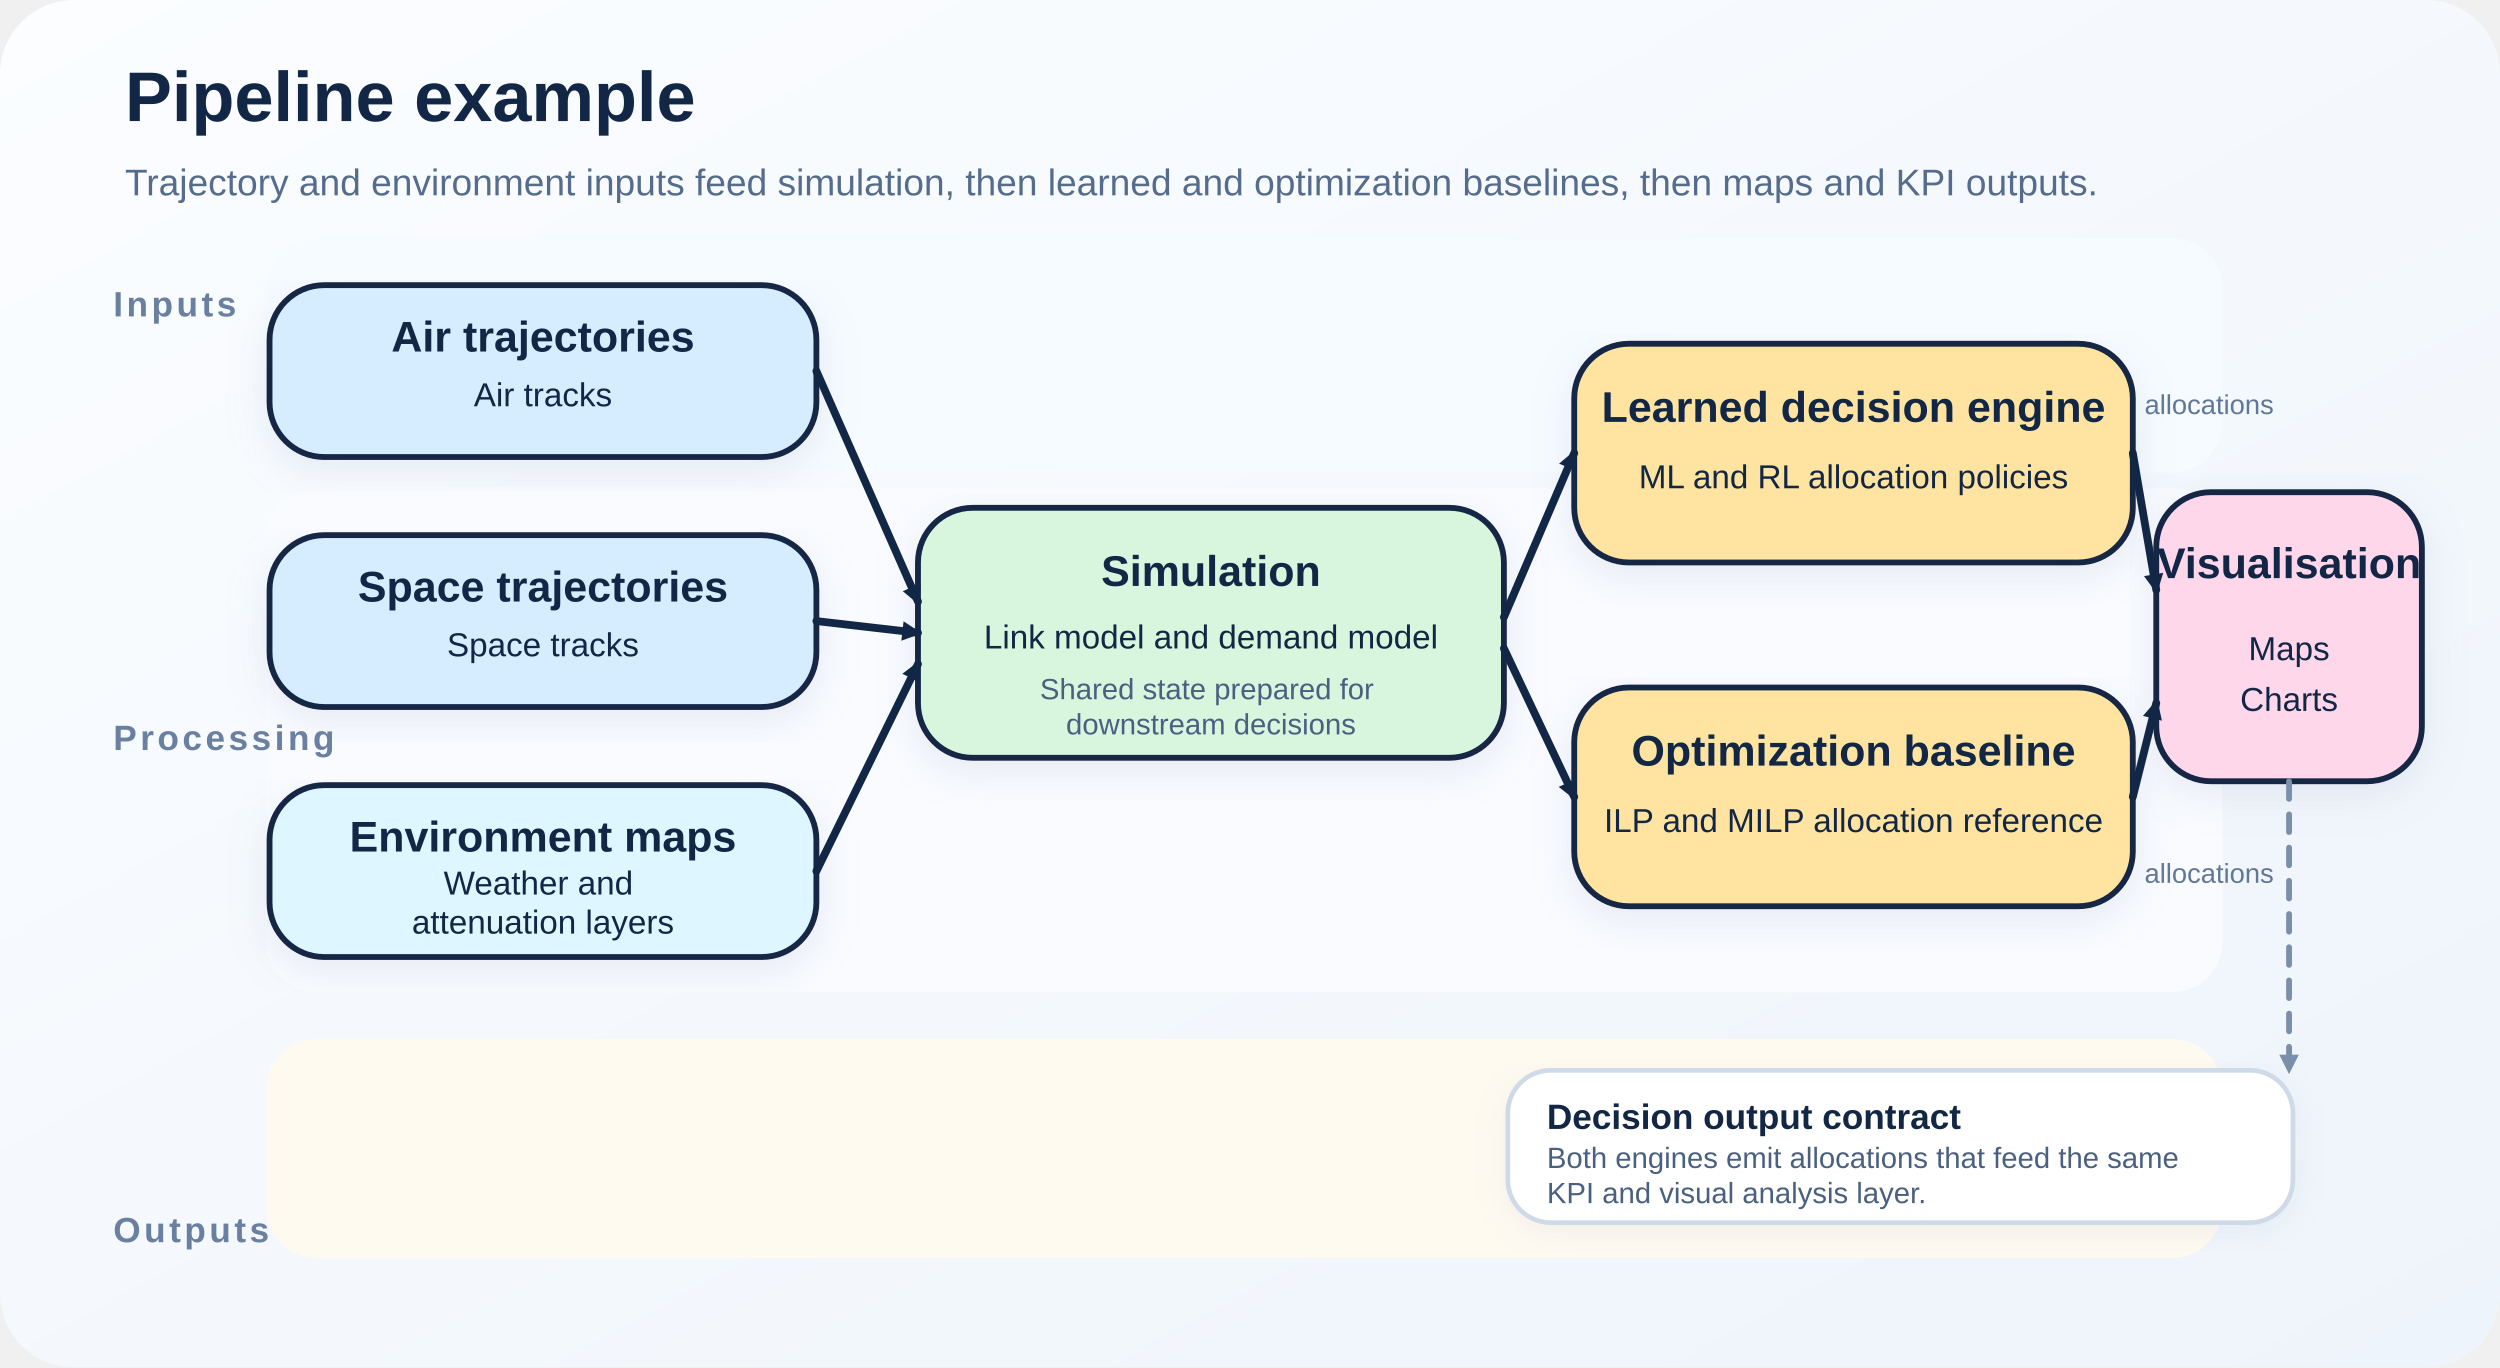
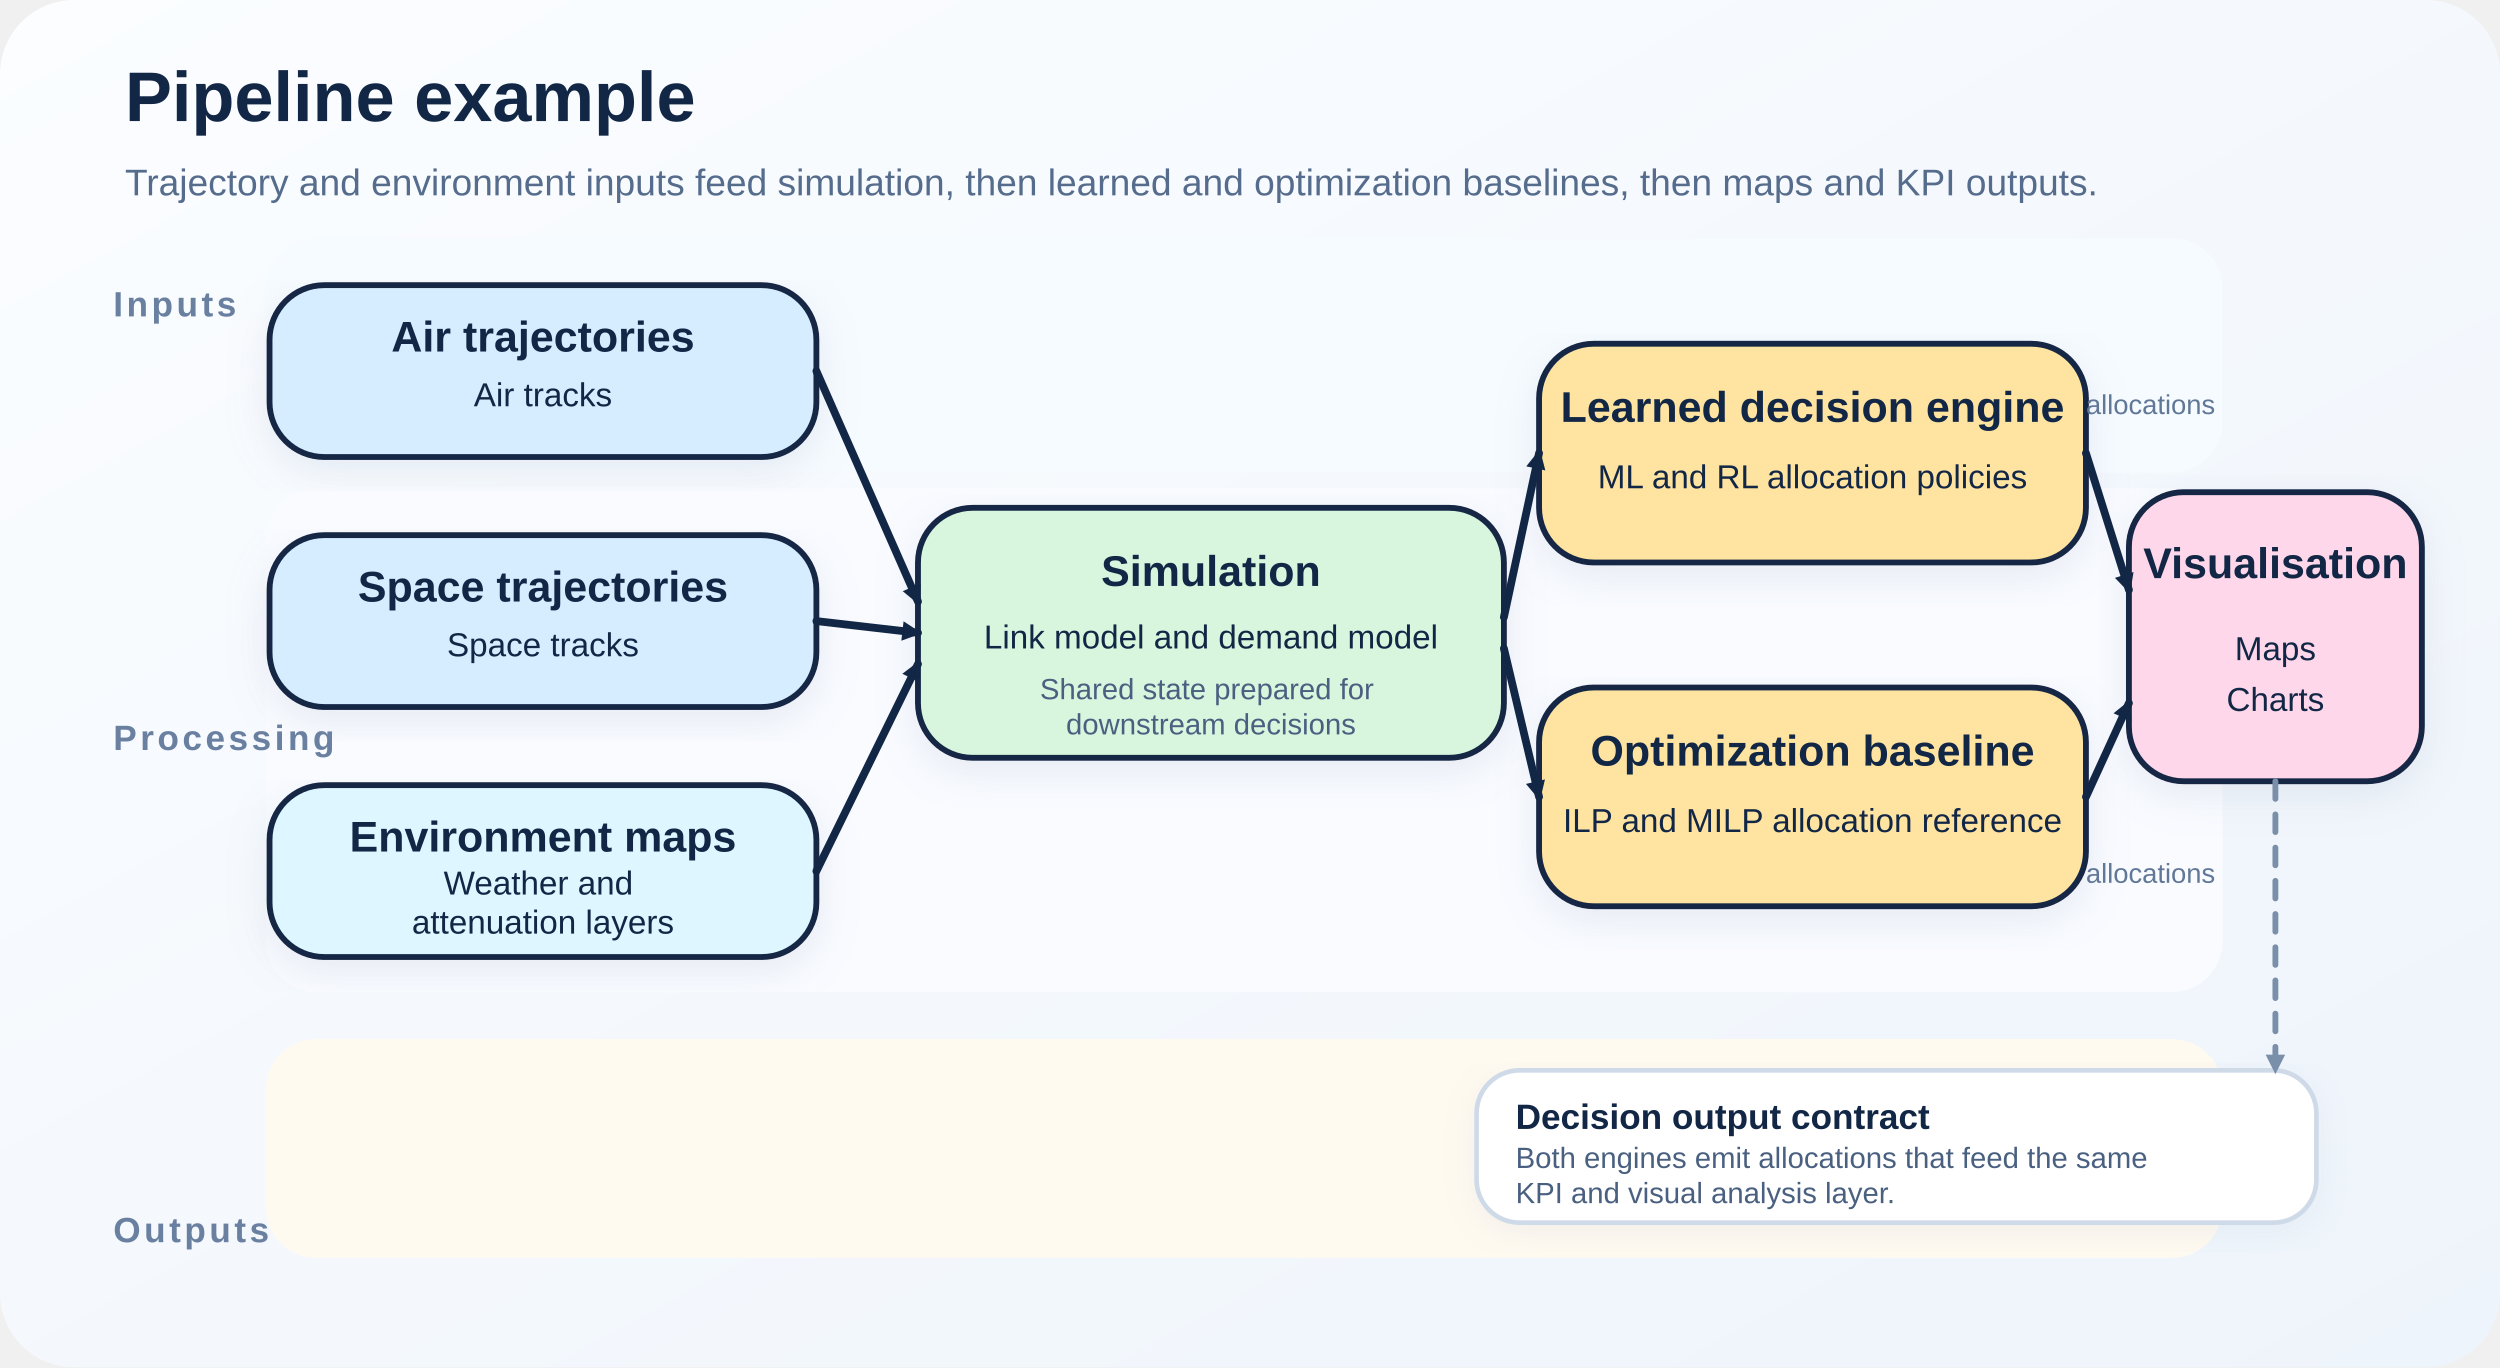
<svg xmlns="http://www.w3.org/2000/svg" width="1280" height="700" viewBox="0 0 1280 700" role="img" aria-labelledby="title desc">
  <defs>
    <style>
      text {
        font-family: Arial, Helvetica, sans-serif;
        fill: #122745;
      }
      .title {
        font-size: 36px;
        font-weight: 700;
      }
      .subtitle {
        font-size: 19px;
        fill: #556c8c;
      }
      .lane {
        font-size: 18px;
        font-weight: 700;
        letter-spacing: 0.1em;
        text-transform: uppercase;
        fill: #6a80a0;
      }
      .lane-rule {
        stroke: #d7e2ef;
        stroke-width: 2;
      }
      .card {
        stroke: #122745;
        stroke-width: 3;
        rx: 28;
        ry: 28;
        filter: url(#shadow);
      }
      .card-title {
        font-size: 22px;
        font-weight: 700;
      }
      .card-body {
        font-size: 17px;
      }
      .card-note {
        font-size: 15px;
        fill: #4a6080;
      }
      .label {
        font-size: 14px;
        fill: #607797;
      }
      .callout {
        stroke: #cfdae8;
        stroke-width: 2.4;
        rx: 22;
        ry: 22;
        filter: url(#shadow-soft);
      }
      .callout-title {
        font-size: 18px;
        font-weight: 700;
      }
      .callout-body {
        font-size: 15px;
        fill: #4a6080;
      }
      .arrow {
        stroke: #122745;
        stroke-width: 4;
        stroke-linecap: round;
      }
      .arrow-soft {
        stroke: #7a8faa;
        stroke-width: 3;
        stroke-linecap: round;
        stroke-dasharray: 9 8;
      }
    </style>
    <marker id="arrowhead-pipe" markerWidth="10" markerHeight="10" refX="8" refY="5" orient="auto" markerUnits="userSpaceOnUse">
      <path d="M 0 0 L 10 5 L 0 10 z" fill="#122745" />
    </marker>
    <marker id="arrowhead-pipe-soft" markerWidth="10" markerHeight="10" refX="8" refY="5" orient="auto" markerUnits="userSpaceOnUse">
      <path d="M 0 0 L 10 5 L 0 10 z" fill="#7a8faa" />
    </marker>
    <linearGradient id="pipe-bg" x1="0%" y1="0%" x2="100%" y2="100%">
      <stop offset="0%" stop-color="#fbfdff" />
      <stop offset="100%" stop-color="#eef4fb" />
    </linearGradient>
    <filter id="shadow" x="-10%" y="-10%" width="130%" height="130%">
      <feDropShadow dx="0" dy="6" stdDeviation="10" flood-color="#90a5c1" flood-opacity="0.18" />
    </filter>
    <filter id="shadow-soft" x="-10%" y="-10%" width="130%" height="130%">
      <feDropShadow dx="0" dy="4" stdDeviation="8" flood-color="#90a5c1" flood-opacity="0.12" />
    </filter>
  </defs>
  <rect width="1280" height="700" fill="url(#pipe-bg)" rx="38" ry="38" />
  <rect x="136" y="122" width="1002" height="120" fill="#f6fbff" rx="26" ry="26" />
  <rect x="136" y="250" width="1002" height="258" fill="#f9fbff" rx="26" ry="26" />
  <rect x="136" y="532" width="1002" height="112" fill="#fffaf0" rx="26" ry="26" />
  <g transform="translate(64,62)">
    <text class="title" x="0" y="0">Pipeline example</text>
    <text class="subtitle" x="0" y="38">Trajectory and environment inputs feed simulation, then learned and optimization baselines, then maps and KPI outputs.</text>
  </g>
  <g transform="translate(58,132)">
    <text class="lane" x="0" y="30">Inputs</text>
    <text class="lane" x="0" y="252">Processing</text>
    <text class="lane" x="0" y="504">Outputs</text>
  </g>
  <g transform="translate(138,146)">
    <rect class="card" width="280" height="88" fill="#d6ecff" />
    <text class="card-title" x="140" y="34" text-anchor="middle">Air trajectories</text>
    <text class="card-body" x="140" y="62" text-anchor="middle">Air tracks</text>
  </g>
  <g transform="translate(138,274)">
    <rect class="card" width="280" height="88" fill="#d6ecff" />
    <text class="card-title" x="140" y="34" text-anchor="middle">Space trajectories</text>
    <text class="card-body" x="140" y="62" text-anchor="middle">Space tracks</text>
  </g>
  <g transform="translate(138,402)">
    <rect class="card" width="280" height="88" fill="#def6ff" />
    <text class="card-title" x="140" y="34" text-anchor="middle">Environment maps</text>
    <text class="card-body" x="140" y="56" text-anchor="middle">
      <tspan x="140" dy="0">Weather and</tspan>
      <tspan x="140" dy="20">attenuation layers</tspan>
    </text>
  </g>
  <g transform="translate(470,260)">
    <rect class="card" width="300" height="128" fill="#d8f6de" />
    <text class="card-title" x="150" y="40" text-anchor="middle">Simulation</text>
    <text class="card-body" x="150" y="72" text-anchor="middle">Link model and demand model</text>
    <text class="card-note" x="150" y="98" text-anchor="middle">
      <tspan x="150" dy="0">Shared state prepared for</tspan>
      <tspan x="150" dy="18">downstream decisions</tspan>
    </text>
  </g>
-   <g transform="translate(806,176)">
-     <rect class="card" width="286" height="112" fill="#ffe3a1" />
-     <text class="card-title" x="143" y="40" text-anchor="middle">Learned decision engine</text>
-     <text class="card-body" x="143" y="74" text-anchor="middle">ML and RL allocation policies</text>
+   <g transform="translate(788,176)">
+     <rect class="card" width="280" height="112" fill="#ffe3a1" />
+     <text class="card-title" x="140" y="40" text-anchor="middle">Learned decision engine</text>
+     <text class="card-body" x="140" y="74" text-anchor="middle">ML and RL allocation policies</text>
  </g>
-   <g transform="translate(806,352)">
-     <rect class="card" width="286" height="112" fill="#ffe3a1" />
-     <text class="card-title" x="143" y="40" text-anchor="middle">Optimization baseline</text>
-     <text class="card-body" x="143" y="74" text-anchor="middle">ILP and MILP allocation reference</text>
+   <g transform="translate(788,352)">
+     <rect class="card" width="280" height="112" fill="#ffe3a1" />
+     <text class="card-title" x="140" y="40" text-anchor="middle">Optimization baseline</text>
+     <text class="card-body" x="140" y="74" text-anchor="middle">ILP and MILP allocation reference</text>
  </g>
-   <g transform="translate(1104,252)">
-     <rect class="card" width="136" height="148" fill="#ffd7ea" />
-     <text class="card-title" x="68" y="44" text-anchor="middle">Visualisation</text>
-     <text class="card-body" x="68" y="86" text-anchor="middle">Maps</text>
-     <text class="card-body" x="68" y="112" text-anchor="middle">Charts</text>
+   <g transform="translate(1090,252)">
+     <rect class="card" width="150" height="148" fill="#ffd7ea" />
+     <text class="card-title" x="75" y="44" text-anchor="middle">Visualisation</text>
+     <text class="card-body" x="75" y="86" text-anchor="middle">Maps</text>
+     <text class="card-body" x="75" y="112" text-anchor="middle">Charts</text>
  </g>
-   <g transform="translate(772,548)">
-     <rect class="callout" width="402" height="78" fill="#ffffff" />
+   <g transform="translate(756,548)">
+     <rect class="callout" width="430" height="78" fill="#ffffff" />
    <text class="callout-title" x="20" y="30">Decision output contract</text>
    <text class="callout-body" x="20" y="50">
      <tspan x="20" dy="0">Both engines emit allocations that feed the same</tspan>
      <tspan x="20" dy="18">KPI and visual analysis layer.</tspan>
    </text>
  </g>
  <line class="arrow" x1="418" y1="190" x2="470" y2="308" marker-end="url(#arrowhead-pipe)" />
  <line class="arrow" x1="418" y1="318" x2="470" y2="324" marker-end="url(#arrowhead-pipe)" />
  <line class="arrow" x1="418" y1="446" x2="470" y2="340" marker-end="url(#arrowhead-pipe)" />
-   <line class="arrow" x1="770" y1="316" x2="806" y2="232" marker-end="url(#arrowhead-pipe)" />
-   <line class="arrow" x1="770" y1="332" x2="806" y2="408" marker-end="url(#arrowhead-pipe)" />
-   <line class="arrow" x1="1092" y1="232" x2="1104" y2="302" marker-end="url(#arrowhead-pipe)" />
-   <line class="arrow" x1="1092" y1="408" x2="1104" y2="360" marker-end="url(#arrowhead-pipe)" />
-   <text class="label" x="1098" y="212">allocations</text>
-   <text class="label" x="1098" y="452">allocations</text>
-   <line class="arrow-soft" x1="1172" y1="400" x2="1172" y2="548" marker-end="url(#arrowhead-pipe-soft)" />
+   <line class="arrow" x1="770" y1="316" x2="788" y2="232" marker-end="url(#arrowhead-pipe)" />
+   <line class="arrow" x1="770" y1="332" x2="788" y2="408" marker-end="url(#arrowhead-pipe)" />
+   <line class="arrow" x1="1068" y1="232" x2="1090" y2="302" marker-end="url(#arrowhead-pipe)" />
+   <line class="arrow" x1="1068" y1="408" x2="1090" y2="360" marker-end="url(#arrowhead-pipe)" />
+   <text class="label" x="1068" y="212">allocations</text>
+   <text class="label" x="1068" y="452">allocations</text>
+   <line class="arrow-soft" x1="1165" y1="400" x2="1165" y2="548" marker-end="url(#arrowhead-pipe-soft)" />
</svg>
